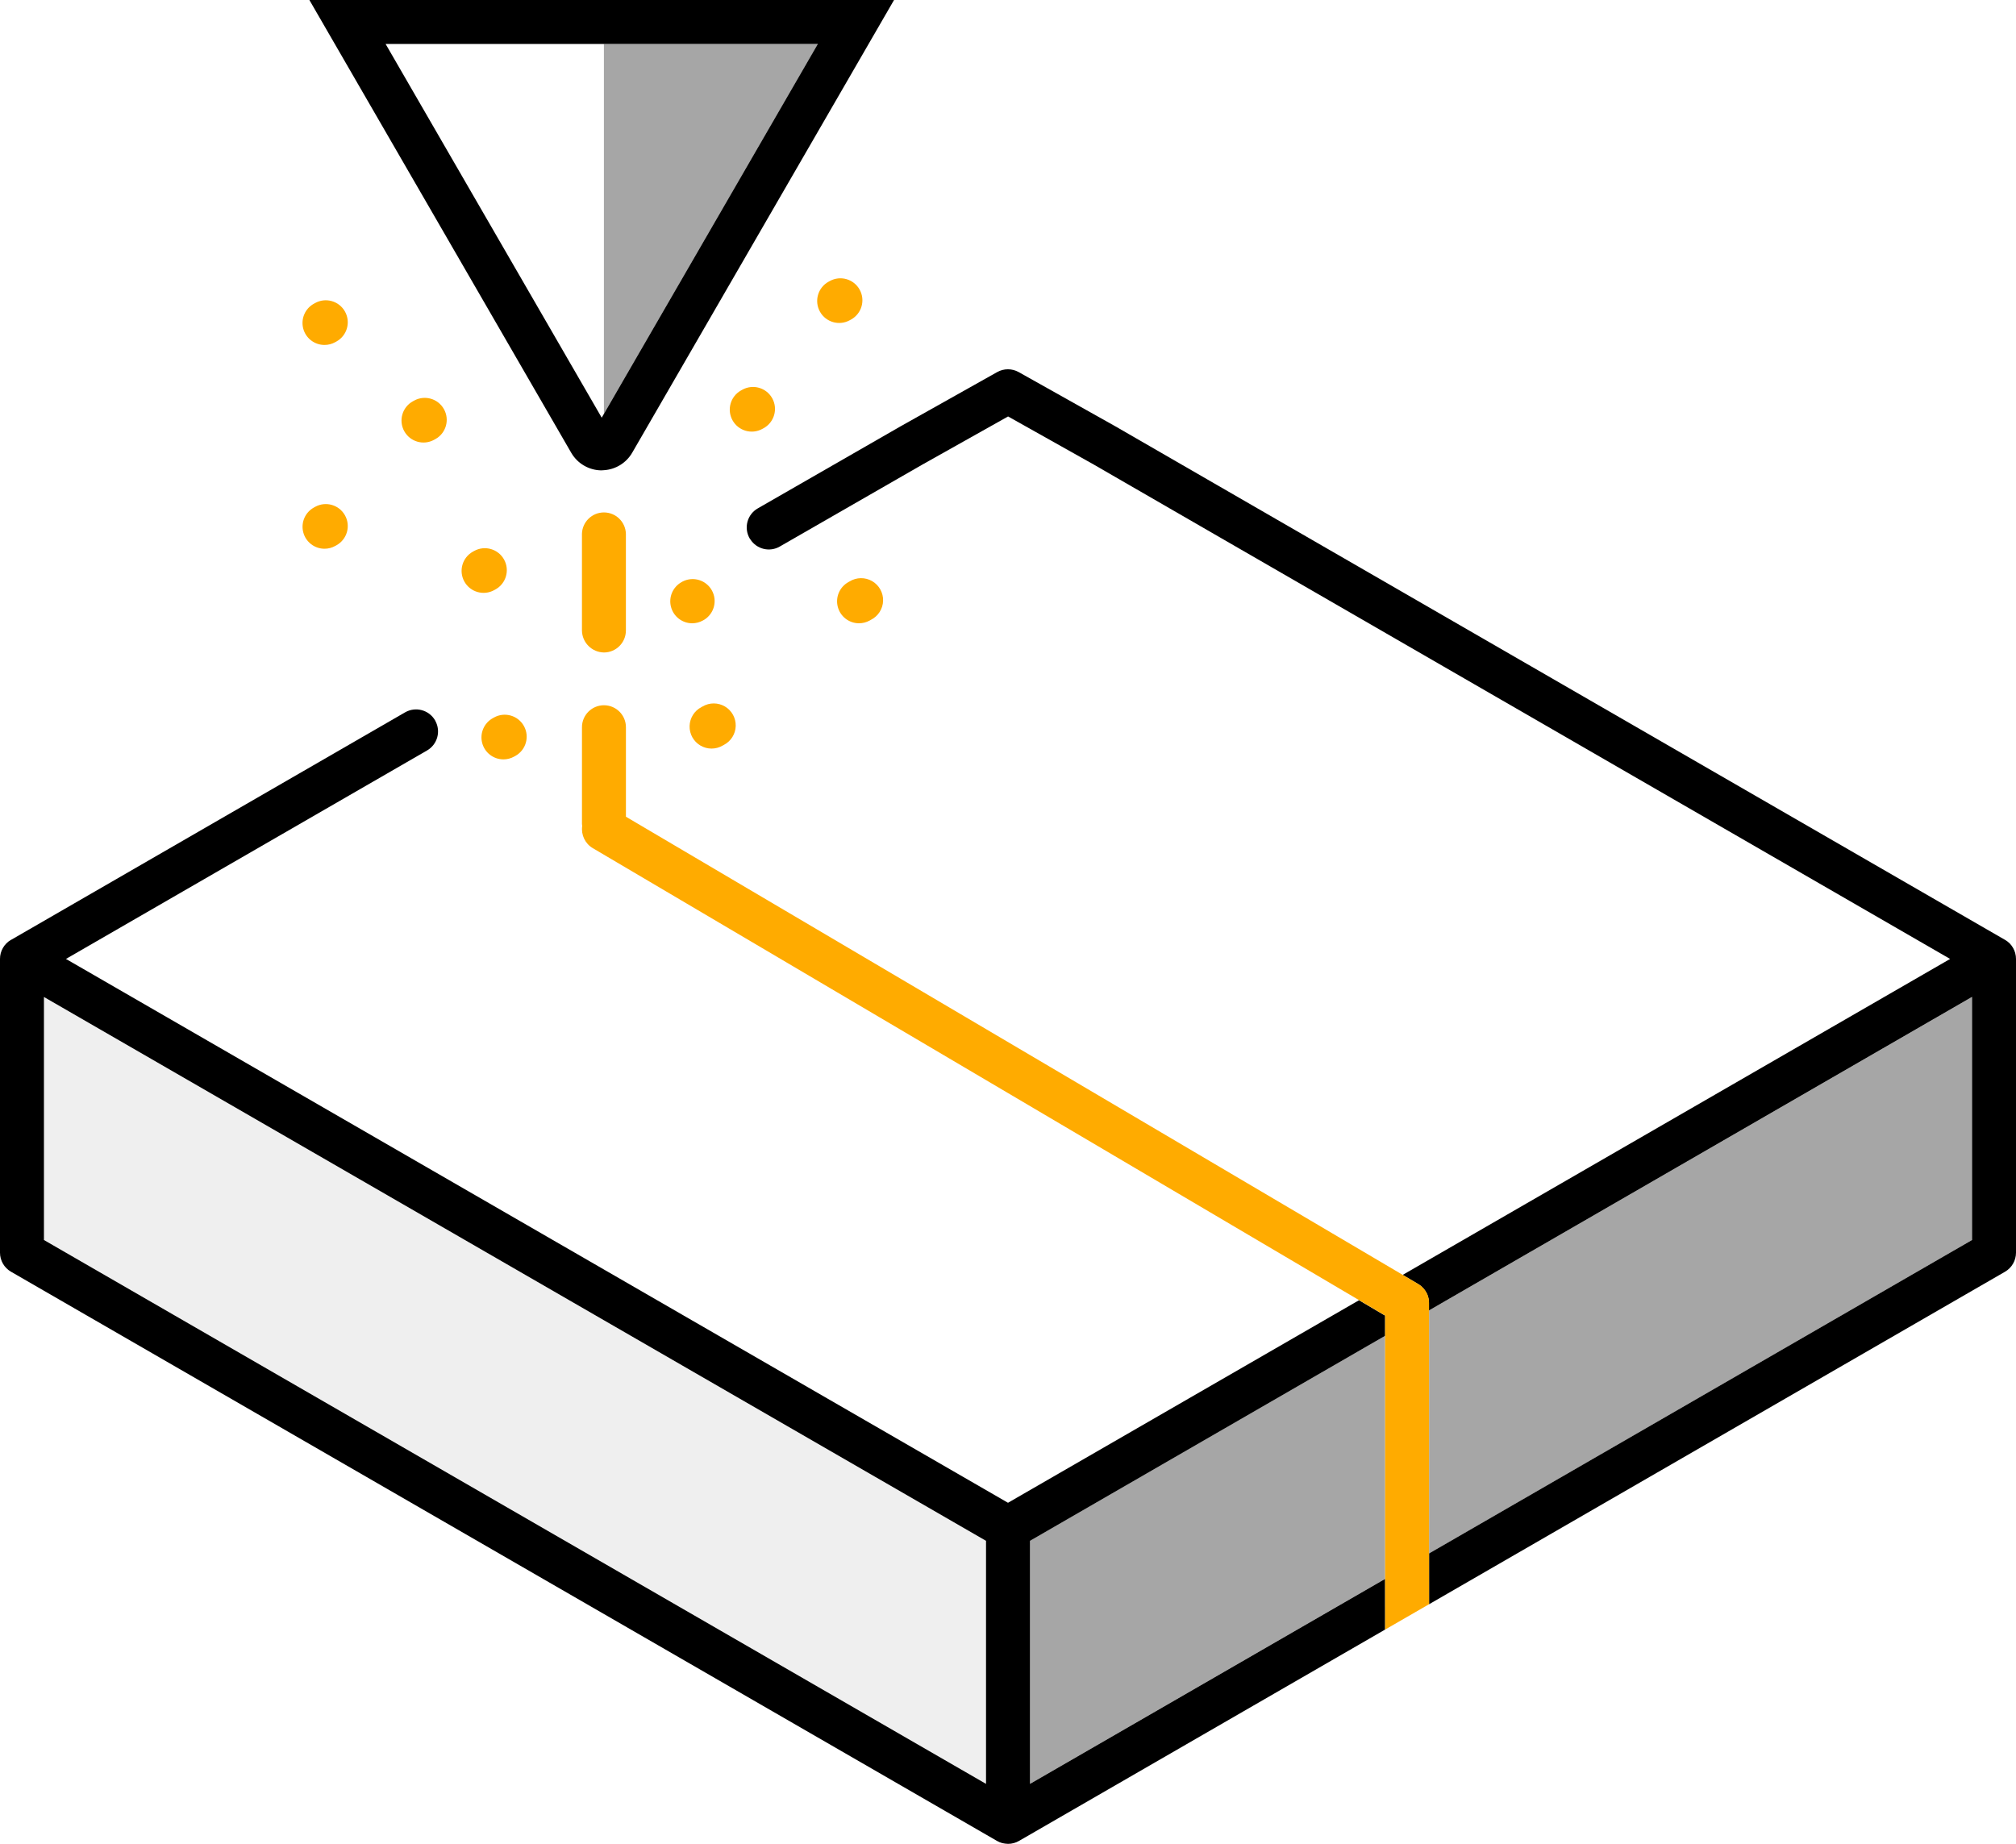
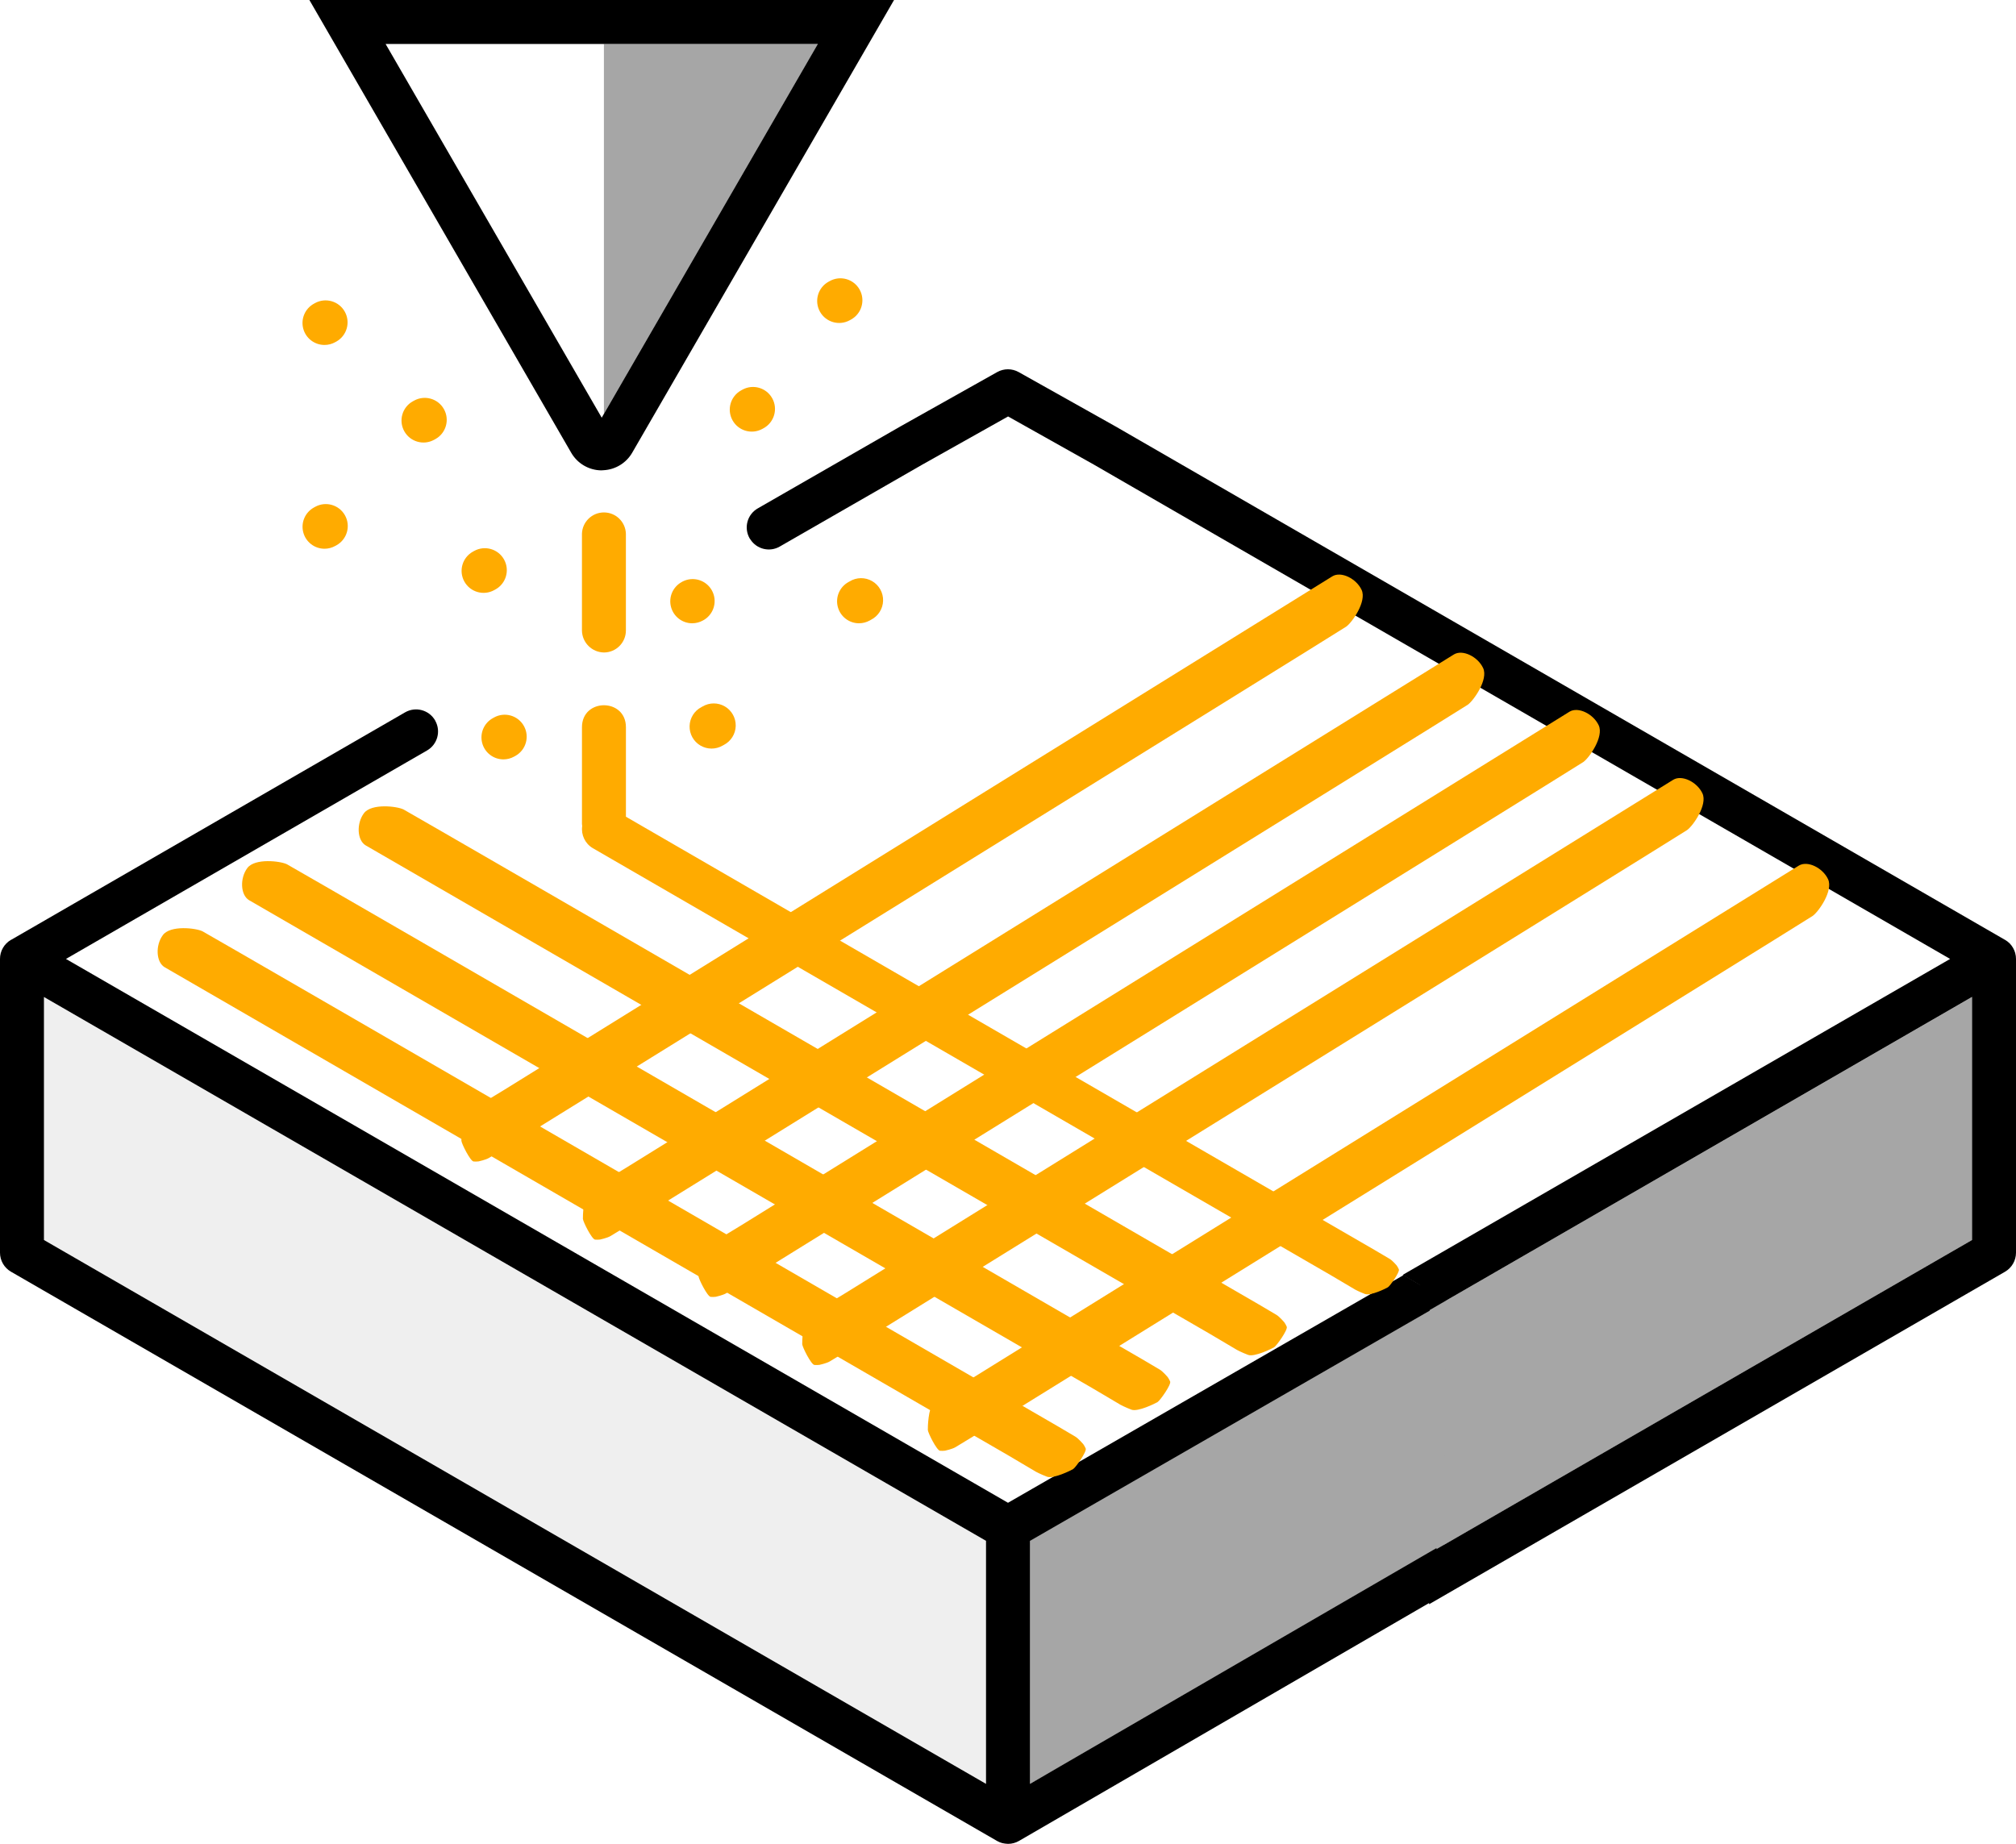
- <svg xmlns="http://www.w3.org/2000/svg" id="Composant_35_5" data-name="Composant 35 – 5" width="123" height="112.513" viewBox="0 0 123 112.513">
-   <defs>
+ <svg xmlns="http://www.w3.org/2000/svg" id="Composant_35_5" data-name="Composant 35 – 5" width="123" height="112.513" viewBox="0 0 123 112.513" version="1.1">
+   <defs id="defs1">
    <clipPath id="clip-path">
-       <rect id="Rectangle_1169" data-name="Rectangle 1169" width="123" height="112.513" fill="none" />
+       <rect id="Rectangle_1169" data-name="Rectangle 1169" width="123" height="112.513" fill="none" x="0" y="0" />
    </clipPath>
  </defs>
  <g id="Groupe_2416" data-name="Groupe 2416" clip-path="url(#clip-path)">
-     <path id="Tracé_4801" data-name="Tracé 4801" d="M3.119,85.571,60.6,118.755V103.928L3.119,70.743Z" transform="translate(-0.437 -9.907)" fill="#efefef" />
-     <path id="Tracé_4802" data-name="Tracé 4802" d="M42.628,44.9a1.341,1.341,0,0,0,1.341-1.341v-5.9a1.341,1.341,0,0,0-2.681,0v5.9A1.36,1.36,0,0,0,42.628,44.9" transform="translate(-5.782 -5.086)" fill="#ffab00" />
-     <path id="Tracé_4803" data-name="Tracé 4803" d="M134.517,85.571V70.743L101.389,89.869V104.7Z" transform="translate(-14.199 -9.907)" fill="#a6a6a6" />
-     <path id="Tracé_4804" data-name="Tracé 4804" d="M73.075,122.122l21.668-12.51V94.784l-21.668,12.51Z" transform="translate(-10.233 -13.274)" fill="#a6a6a6" />
-     <path id="Tracé_4805" data-name="Tracé 4805" d="M42.846,25.69l1.341-2.319L55.9,3.119H42.846V25.69Z" transform="translate(-6 -0.437)" fill="#a6a6a6" />
-     <path id="Tracé_4807" data-name="Tracé 4807" d="M130.374,61.83a1.33,1.33,0,0,0-.133-.32,1.4,1.4,0,0,0-.2-.268,1.348,1.348,0,0,0-.291-.224l-.018-.009L75.472,29.684l-5.9-3.31a1.342,1.342,0,0,0-1.313,0l-5.907,3.317-8.7,5a1.34,1.34,0,0,0-.494,1.831c.014.024.032.043.046.065A1.337,1.337,0,0,0,55,37.016l8.686-4.993,5.239-2.942,5.224,2.933L126.4,62.183,93,81.463l.949.56a1.325,1.325,0,0,1,.422.4l0,.005c.025.037.049.075.071.114a1.2,1.2,0,0,1,.059.12,1.35,1.35,0,0,1,.1.518v.454L127.738,64.5V79.334L94.611,98.459v3.1L129.75,81.27a1.343,1.343,0,0,0,.67-1.162V62.185a1.352,1.352,0,0,0-.047-.355" transform="translate(-7.42 -3.669)" />
-     <path id="Tracé_4808" data-name="Tracé 4808" d="M84.508,105.1v-1.707L62.842,115.9V101.07L84.508,88.56V87.324l-.083-.049-.008,0-1.5-.887L61.5,98.748,4.024,65.563,26.061,52.839a1.339,1.339,0,0,0,.5-1.8c-.006-.01-.009-.021-.014-.031a1.342,1.342,0,0,0-1.833-.491L.694,64.389.667,64.4a1.32,1.32,0,0,0-.277.214h0a1.3,1.3,0,0,0-.209.273A1.33,1.33,0,0,0,0,65.563H0V83.488a1.341,1.341,0,0,0,.671,1.161l60.136,34.72.033.019a1.31,1.31,0,0,0,.308.126,1.86,1.86,0,0,0,.354.047,1.321,1.321,0,0,0,.346-.046,1.292,1.292,0,0,0,.328-.136l.017-.01,22.316-12.885V105.1ZM60.159,101.07V115.9L2.682,82.714V67.885Z" transform="translate(0 -7.049)" />
-     <path id="Tracé_4809" data-name="Tracé 4809" d="M92.972,103.525V86.516a1.35,1.35,0,0,0-.1-.518c-.018-.041-.038-.081-.059-.12s-.046-.077-.071-.114l0,0a1.346,1.346,0,0,0-.422-.4l-.949-.56-47.4-27.96V51.383a1.341,1.341,0,0,0-2.682,0v5.9c0,.046.009.09.014.136a1.343,1.343,0,0,0,.646,1.343L88.7,86.342l1.5.887.008.005.083.049v19.162l2.682-1.549v-1.371Z" transform="translate(-5.782 -7.008)" fill="#ffab00" />
-     <path id="Tracé_4810" data-name="Tracé 4810" d="M39.768,28.7l.018,0c.045,0,.089-.007.134-.009a2.149,2.149,0,0,0,1.723-1.062L57.621,0H21.95L37.928,27.632a2.15,2.15,0,0,0,1.839,1.07m-.116-26.02H52.972L41.26,22.935,39.92,25.254l-.134.233-.134-.232L38.579,23.4,26.6,2.682Z" transform="translate(-3.074)" />
-     <path id="Tracé_4811" data-name="Tracé 4811" d="M29.254,28.4l-.077.042a1.341,1.341,0,1,0,1.3,2.347l.076-.042a1.341,1.341,0,0,0-1.3-2.347" transform="translate(-3.989 -3.954)" fill="#ffab00" />
-     <path id="Tracé_4812" data-name="Tracé 4812" d="M22.807,24.033a1.337,1.337,0,0,0,.648-.168l.077-.042a1.341,1.341,0,0,0-1.3-2.348l-.077.043a1.341,1.341,0,0,0,.65,2.515" transform="translate(-3.006 -2.984)" fill="#ffab00" />
-     <path id="Tracé_4813" data-name="Tracé 4813" d="M33.517,39.066l-.077.042a1.341,1.341,0,1,0,1.3,2.347l.076-.042a1.341,1.341,0,0,0-1.3-2.347" transform="translate(-4.586 -5.447)" fill="#ffab00" />
-     <path id="Tracé_4814" data-name="Tracé 4814" d="M22.807,38.493a1.335,1.335,0,0,0,.649-.169l.077-.042a1.341,1.341,0,0,0-1.3-2.346l-.077.043a1.341,1.341,0,0,0,.652,2.514" transform="translate(-3.006 -5.009)" fill="#ffab00" />
-     <path id="Tracé_4815" data-name="Tracé 4815" d="M60.727,43.782a1.342,1.342,0,0,0,.651-.169l.076-.043a1.341,1.341,0,1,0-1.3-2.343l-.077.043a1.341,1.341,0,0,0,.654,2.513" transform="translate(-8.316 -5.75)" fill="#ffab00" />
-     <path id="Tracé_4816" data-name="Tracé 4816" d="M58.745,19.915l-.077.042a1.341,1.341,0,1,0,1.3,2.347l.076-.042a1.341,1.341,0,0,0-1.3-2.347" transform="translate(-8.119 -2.765)" fill="#ffab00" />
-     <path id="Tracé_4817" data-name="Tracé 4817" d="M49.725,50.1l-.077.042a1.341,1.341,0,1,0,1.3,2.345l.077-.042a1.341,1.341,0,1,0-1.3-2.345" transform="translate(-6.856 -6.993)" fill="#ffab00" />
-     <path id="Tracé_4818" data-name="Tracé 4818" d="M48.892,43.782a1.342,1.342,0,0,0,.651-.169l.077-.043a1.341,1.341,0,0,0-1.3-2.343l-.077.043a1.341,1.341,0,0,0,.654,2.513" transform="translate(-6.659 -5.75)" fill="#ffab00" />
-     <path id="Tracé_4819" data-name="Tracé 4819" d="M52.543,27.625l-.077.042a1.341,1.341,0,1,0,1.3,2.347l.076-.042a1.341,1.341,0,0,0-1.3-2.347" transform="translate(-7.25 -3.845)" fill="#ffab00" />
-     <path id="Tracé_4820" data-name="Tracé 4820" d="M35.5,53.439a1.335,1.335,0,0,0,.649-.169l.077-.042a1.341,1.341,0,0,0-1.3-2.346l-.077.043a1.341,1.341,0,0,0,.652,2.514" transform="translate(-4.783 -7.102)" fill="#ffab00" />
+     <path id="Tracé_4801" data-name="Tracé 4801" d="M 3.119,85.571 60.6,118.755 V 103.928 L 3.119,70.743 Z" transform="translate(-0.437,-9.907)" fill="#efefef" />
+     <path id="Tracé_4802" data-name="Tracé 4802" d="m 42.628,44.9 a 1.341,1.341 0 0 0 1.341,-1.341 v -5.9 a 1.341,1.341 0 0 0 -2.681,0 v 5.9 a 1.36,1.36 0 0 0 1.34,1.341" transform="translate(-5.782,-5.086)" fill="#ffab00" />
+     <path id="Tracé_4803" data-name="Tracé 4803" d="M 134.517,85.571 V 70.743 L 101.389,89.869 V 104.7 Z" transform="translate(-14.199,-9.907)" fill="#a6a6a6" />
+     <path id="Tracé_4804" data-name="Tracé 4804" d="M 62.842,108.848 88.101,94.735 88.245,79.33 62.842,93.797 Z" fill="#a6a6a6" style="stroke-width:1.024" />
+     <path id="Tracé_4805" data-name="Tracé 4805" d="M 42.846,25.69 44.187,23.371 55.9,3.119 H 42.846 Z" transform="translate(-6,-0.437)" fill="#a6a6a6" />
+     <path id="Tracé_4807" data-name="Tracé 4807" d="m 130.374,61.83 a 1.33,1.33 0 0 0 -0.133,-0.32 1.4,1.4 0 0 0 -0.2,-0.268 1.348,1.348 0 0 0 -0.291,-0.224 l -0.018,-0.009 -54.26,-31.325 -5.9,-3.31 a 1.342,1.342 0 0 0 -1.313,0 l -5.907,3.317 -8.7,5 a 1.34,1.34 0 0 0 -0.494,1.831 c 0.014,0.024 0.032,0.043 0.046,0.065 A 1.337,1.337 0 0 0 55,37.016 l 8.686,-4.993 5.239,-2.942 5.224,2.933 52.251,30.169 -33.4,19.28 0.949,0.56 a 1.325,1.325 0 0 1 0.422,0.4 v 0.005 c 0.025,0.037 0.049,0.075 0.071,0.114 a 1.2,1.2 0 0 1 0.059,0.12 1.35,1.35 0 0 1 0.1,0.518 v 0.454 L 127.738,64.5 V 79.334 L 94.611,98.459 v 3.1 L 129.75,81.27 a 1.343,1.343 0 0 0 0.67,-1.162 V 62.185 a 1.352,1.352 0 0 0 -0.047,-0.355" transform="translate(-7.42,-3.669)" />
+     <path id="Tracé_4808" data-name="Tracé 4808" d="m 87.645,103.218 v -1.707 L 62.842,115.9 V 101.07 L 87.227,87.026 v -1.236 l -0.083,-0.049 h -0.008 l -1.5,-0.887 L 61.5,98.748 4.024,65.563 26.061,52.839 c 0.627,-0.365 0.849,-1.164 0.5,-1.8 -0.006,-0.01 -0.009,-0.021 -0.014,-0.031 -0.371,-0.642 -1.191,-0.861 -1.833,-0.491 L 0.694,64.389 0.667,64.4 C 0.566,64.459 0.472,64.531 0.39,64.614 v 0 C 0.309,64.695 0.238,64.787 0.181,64.887 0.061,65.092 -0.001,65.326 0,65.563 v 0 17.925 c 2.2459827e-4,0.479 0.256,0.922 0.671,1.161 l 60.136,34.72 0.033,0.019 c 0.097,0.055 0.2,0.097 0.308,0.126 0.116,0.027 0.235,0.043 0.354,0.047 0.117,4e-5 0.233,-0.015 0.346,-0.046 0.115,-0.03 0.225,-0.076 0.328,-0.136 l 0.017,-0.01 25.453,-14.767 v -1.384 z M 60.159,101.07 V 115.9 L 2.682,82.714 V 67.885 Z" transform="translate(0,-7.049)" />
+     <path id="Tracé_4809" data-name="Tracé 4809" d="m 90.462,85.557 c 0.127,-0.076 0.734,-0.929 0.667,-1.093 -0.018,-0.041 -0.038,-0.081 -0.059,-0.12 -0.021,-0.039 -0.071,-0.114 -0.071,-0.114 v 0 c 0,0 -0.254,-0.299 -0.422,-0.4 l -0.949,-0.56 L 43.971,56.844 v -5.461 c 0,-1.788 -2.682,-1.788 -2.682,0 v 5.9 c 0,0.046 0.009,0.09 0.014,0.136 -0.076,0.537 0.179,1.067 0.646,1.343 l 45.008,26.046 1.5,0.887 0.008,0.005 c 0,0 0.255,0.138 0.597,0.267 0.343,0.128 1.273,-0.334 1.4,-0.41 z" transform="translate(-5.782,-7.008)" fill="#ffab00" />
+     <path id="Tracé_4809-4" data-name="Tracé 4809" d="m 77.745,82.204 c 0.145,-0.087 0.839,-1.061 0.762,-1.249 -0.021,-0.047 -0.043,-0.093 -0.067,-0.137 -0.024,-0.045 -0.081,-0.13 -0.081,-0.13 v 0 c 0,0 -0.29,-0.342 -0.482,-0.457 l -1.084,-0.64 c 0,0 -51.773,-29.997 -52.171,-30.197 -0.398,-0.199 -1.956,-0.387 -2.417,0.228 -0.462,0.615 -0.426,1.648 0.107,1.964 l 51.43,29.763 1.714,1.014 0.009,0.006 c 0,0 0.291,0.158 0.682,0.305 0.391,0.147 1.455,-0.382 1.6,-0.468 z" fill="#ffab00" style="stroke-width:1.143" />
+     <path id="Tracé_4809-4-2" data-name="Tracé 4809" d="m 70.631,85.548 c 0.145,-0.087 0.839,-1.061 0.762,-1.249 -0.021,-0.047 -0.043,-0.093 -0.067,-0.137 -0.024,-0.045 -0.081,-0.13 -0.081,-0.13 v 0 c 0,0 -0.29,-0.342 -0.482,-0.457 l -1.084,-0.64 c 0,0 -51.773,-29.997 -52.171,-30.197 -0.398,-0.199 -1.956,-0.387 -2.417,0.228 -0.462,0.615 -0.426,1.648 0.107,1.964 l 51.43,29.763 1.714,1.014 0.009,0.006 c 0,0 0.291,0.158 0.682,0.305 0.391,0.147 1.455,-0.382 1.6,-0.468 z" fill="#ffab00" style="stroke-width:1.143" />
+     <path id="Tracé_4809-4-5" data-name="Tracé 4809" d="m 65.479,89.638 c 0.145,-0.087 0.839,-1.061 0.762,-1.249 -0.021,-0.047 -0.043,-0.093 -0.067,-0.137 -0.024,-0.045 -0.081,-0.13 -0.081,-0.13 v 0 c 0,0 -0.29,-0.342 -0.482,-0.457 l -1.084,-0.64 c 0,0 -51.773,-29.997 -52.171,-30.197 -0.398,-0.199 -1.956,-0.387 -2.417,0.228 -0.462,0.615 -0.426,1.648 0.107,1.964 l 51.43,29.763 1.714,1.014 0.009,0.006 c 0,0 0.291,0.158 0.682,0.305 0.391,0.147 1.455,-0.382 1.6,-0.468 z" fill="#ffab00" style="stroke-width:1.143" />
+     <path id="Tracé_4809-4-1" data-name="Tracé 4809" d="m 56.611,87.264 c 0.008,0.169 0.54,1.24 0.742,1.261 0.051,0.004 0.102,0.005 0.153,0.005 0.051,1.5e-5 0.153,-0.01 0.153,-0.01 v 0 c 0,0 0.438,-0.095 0.63,-0.21 L 59.365,87.656 c 0,0 50.867,-31.51 51.23,-31.767 0.364,-0.257 1.264,-1.542 0.939,-2.239 -0.325,-0.697 -1.252,-1.153 -1.782,-0.832 l -50.498,31.318 -1.702,1.034 -0.01,0.005 c 0,0 -0.277,0.182 -0.591,0.458 -0.314,0.276 -0.349,1.463 -0.342,1.632 z" fill="#ffab00" style="stroke-width:1.143" />
+     <path id="Tracé_4810" data-name="Tracé 4810" d="m 39.768,28.7 h 0.018 c 0.045,0 0.089,-0.007 0.134,-0.009 a 2.149,2.149 0 0 0 1.723,-1.062 L 57.621,0 H 21.95 l 15.978,27.632 a 2.15,2.15 0 0 0 1.839,1.07 M 39.651,2.682 H 52.972 L 41.26,22.935 39.92,25.254 39.786,25.487 39.652,25.255 38.579,23.4 26.6,2.682 Z" transform="translate(-3.074)" />
+     <path id="Tracé_4811" data-name="Tracé 4811" d="m 29.254,28.4 -0.077,0.042 a 1.341,1.341 0 1 0 1.3,2.347 l 0.076,-0.042 a 1.341,1.341 0 0 0 -1.3,-2.347" transform="translate(-3.989,-3.954)" fill="#ffab00" />
+     <path id="Tracé_4812" data-name="Tracé 4812" d="m 22.807,24.033 a 1.337,1.337 0 0 0 0.648,-0.168 l 0.077,-0.042 a 1.342,1.342 0 0 0 -1.3,-2.348 l -0.077,0.043 a 1.341,1.341 0 0 0 0.65,2.515" transform="translate(-3.006,-2.984)" fill="#ffab00" />
+     <path id="Tracé_4813" data-name="Tracé 4813" d="m 33.517,39.066 -0.077,0.042 a 1.341,1.341 0 1 0 1.3,2.347 l 0.076,-0.042 a 1.341,1.341 0 0 0 -1.3,-2.347" transform="translate(-4.586,-5.447)" fill="#ffab00" />
+     <path id="Tracé_4814" data-name="Tracé 4814" d="m 22.807,38.493 a 1.335,1.335 0 0 0 0.649,-0.169 l 0.077,-0.042 a 1.341,1.341 0 0 0 -1.3,-2.346 l -0.077,0.043 a 1.341,1.341 0 0 0 0.652,2.514" transform="translate(-3.006,-5.009)" fill="#ffab00" />
+     <path id="Tracé_4815" data-name="Tracé 4815" d="m 60.727,43.782 a 1.342,1.342 0 0 0 0.651,-0.169 l 0.076,-0.043 a 1.341,1.341 0 1 0 -1.3,-2.343 l -0.077,0.043 a 1.341,1.341 0 0 0 0.654,2.513" transform="translate(-8.316,-5.75)" fill="#ffab00" />
+     <path id="Tracé_4816" data-name="Tracé 4816" d="m 58.745,19.915 -0.077,0.042 a 1.341,1.341 0 1 0 1.3,2.347 l 0.076,-0.042 a 1.341,1.341 0 0 0 -1.3,-2.347" transform="translate(-8.119,-2.765)" fill="#ffab00" />
+     <path id="Tracé_4817" data-name="Tracé 4817" d="m 49.725,50.1 -0.077,0.042 a 1.341,1.341 0 1 0 1.3,2.345 l 0.077,-0.042 a 1.341,1.341 0 1 0 -1.3,-2.345" transform="translate(-6.856,-6.993)" fill="#ffab00" />
+     <path id="Tracé_4818" data-name="Tracé 4818" d="m 48.892,43.782 a 1.342,1.342 0 0 0 0.651,-0.169 L 49.62,43.57 a 1.341,1.341 0 0 0 -1.3,-2.343 l -0.077,0.043 a 1.341,1.341 0 0 0 0.654,2.513" transform="translate(-6.659,-5.75)" fill="#ffab00" />
+     <path id="Tracé_4819" data-name="Tracé 4819" d="m 52.543,27.625 -0.077,0.042 a 1.341,1.341 0 1 0 1.3,2.347 l 0.076,-0.042 a 1.341,1.341 0 0 0 -1.3,-2.347" transform="translate(-7.25,-3.845)" fill="#ffab00" />
+     <path id="Tracé_4820" data-name="Tracé 4820" d="m 35.5,53.439 a 1.335,1.335 0 0 0 0.649,-0.169 l 0.077,-0.042 a 1.341,1.341 0 0 0 -1.3,-2.346 l -0.077,0.043 a 1.341,1.341 0 0 0 0.652,2.514" transform="translate(-4.783,-7.102)" fill="#ffab00" />
+     <path id="Tracé_4809-4-1-2" data-name="Tracé 4809" d="m 48.947,82.028 c 0.008,0.169 0.54,1.24 0.742,1.261 0.051,0.004 0.102,0.005 0.153,0.005 0.051,1.5e-5 0.153,-0.01 0.153,-0.01 v 0 c 0,0 0.438,-0.095 0.63,-0.21 l 1.076,-0.655 c 0,0 50.867,-31.51 51.23,-31.767 0.364,-0.257 1.264,-1.542 0.939,-2.239 -0.325,-0.697 -1.252,-1.153 -1.782,-0.832 l -50.498,31.318 -1.702,1.034 -0.01,0.005 c 0,0 -0.277,0.182 -0.591,0.458 -0.314,0.276 -0.349,1.463 -0.342,1.632 z" fill="#ffab00" style="stroke-width:1.143" />
+     <path id="Tracé_4809-4-1-1" data-name="Tracé 4809" d="m 42.618,77.874 c 0.008,0.169 0.54,1.24 0.742,1.261 0.051,0.004 0.102,0.005 0.153,0.005 0.051,1.5e-5 0.153,-0.01 0.153,-0.01 v 0 c 0,0 0.438,-0.095 0.63,-0.21 l 1.076,-0.655 c 0,0 50.867,-31.51 51.23,-31.767 0.364,-0.257 1.264,-1.542 0.939,-2.239 -0.325,-0.697 -1.252,-1.153 -1.782,-0.832 l -50.498,31.318 -1.702,1.034 -0.01,0.005 c 0,0 -0.277,0.182 -0.591,0.458 -0.314,0.276 -0.349,1.463 -0.342,1.632 z" fill="#ffab00" style="stroke-width:1.143" />
+     <path id="Tracé_4809-4-1-3" data-name="Tracé 4809" d="m 35.566,74.38 c 0.008,0.169 0.54,1.24 0.742,1.261 0.051,0.004 0.102,0.005 0.153,0.005 0.051,1.5e-5 0.153,-0.01 0.153,-0.01 v 0 c 0,0 0.438,-0.095 0.63,-0.21 l 1.076,-0.655 c 0,0 50.867,-31.51 51.23,-31.767 0.364,-0.257 1.264,-1.542 0.939,-2.239 -0.325,-0.697 -1.252,-1.153 -1.782,-0.832 l -50.498,31.318 -1.702,1.034 -0.01,0.005 c 0,0 -0.277,0.182 -0.591,0.458 -0.314,0.276 -0.349,1.463 -0.342,1.632 z" fill="#ffab00" style="stroke-width:1.143" />
+     <path id="Tracé_4809-4-1-16" data-name="Tracé 4809" d="m 28.152,69.612 c 0.008,0.169 0.54,1.24 0.742,1.261 0.051,0.004 0.102,0.005 0.153,0.005 0.051,1.5e-5 0.153,-0.01 0.153,-0.01 v 0 c 0,0 0.438,-0.095 0.63,-0.21 l 1.076,-0.655 c 0,0 50.867,-31.51 51.23,-31.767 0.364,-0.257 1.264,-1.542 0.939,-2.239 -0.325,-0.697 -1.252,-1.153 -1.782,-0.832 l -50.498,31.318 -1.702,1.034 -0.01,0.005 c 0,0 -0.277,0.182 -0.591,0.458 -0.314,0.276 -0.349,1.463 -0.342,1.632 z" fill="#ffab00" style="stroke-width:1.143" />
  </g>
</svg>
